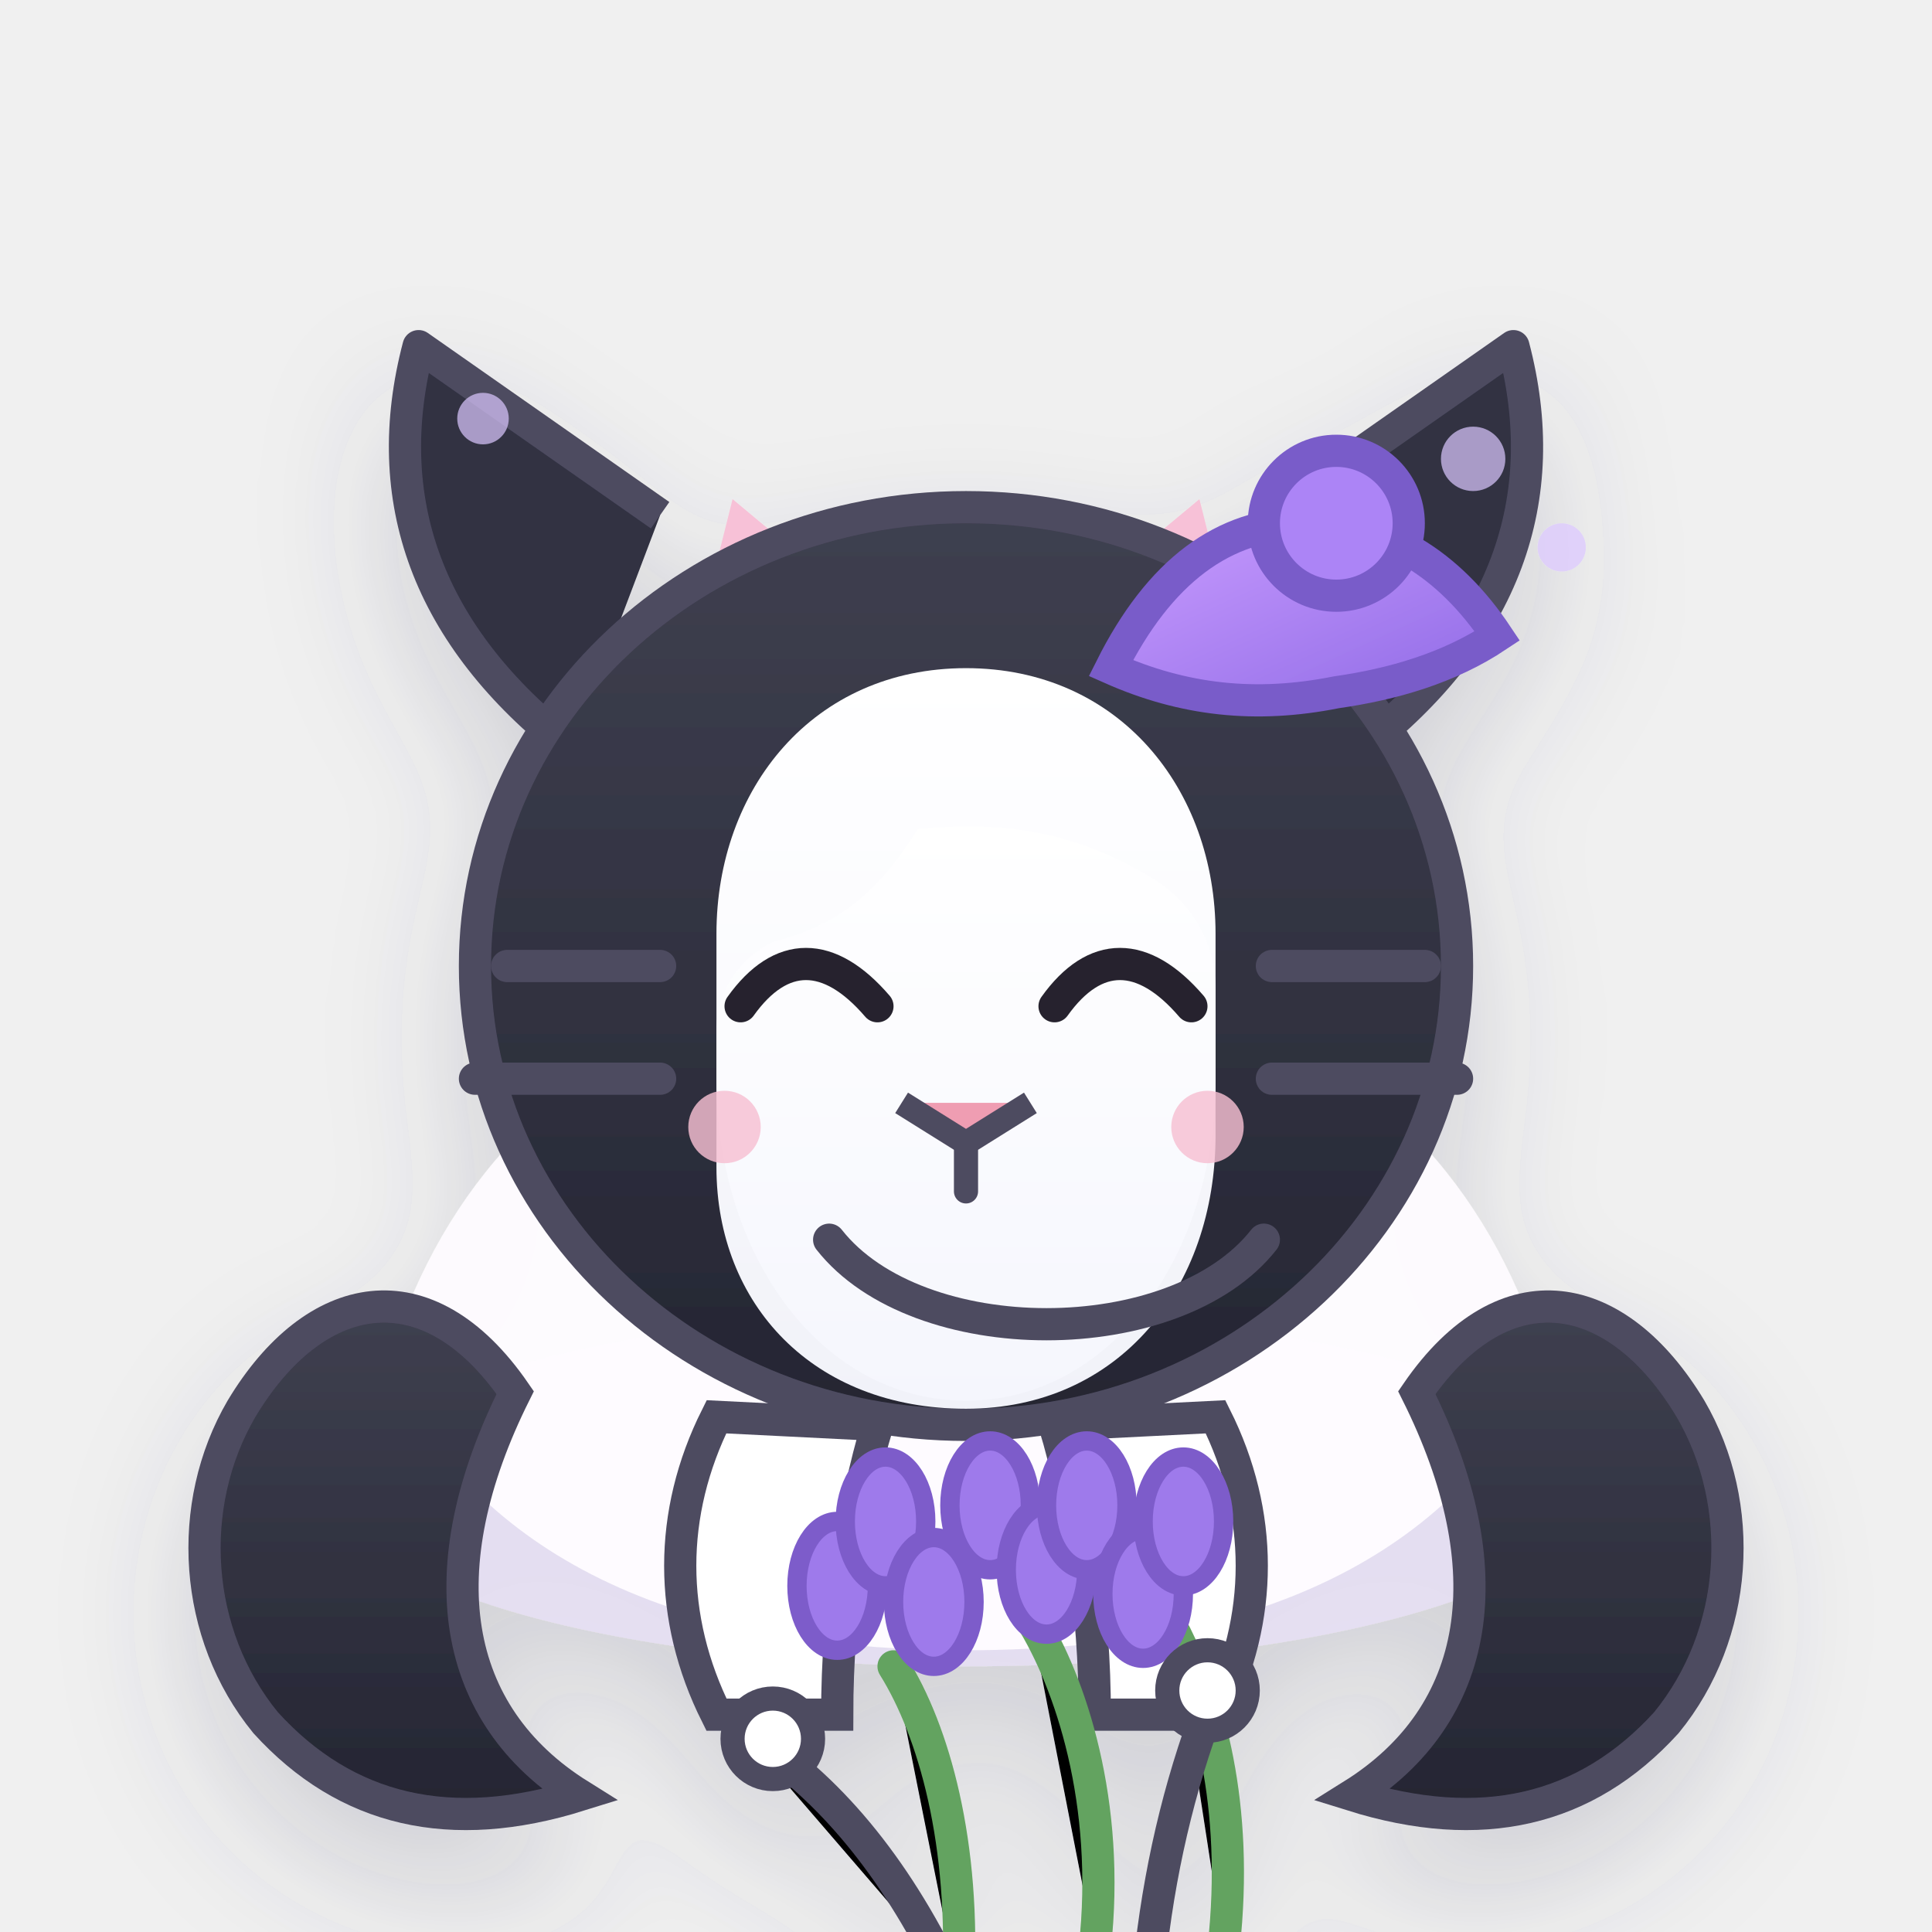
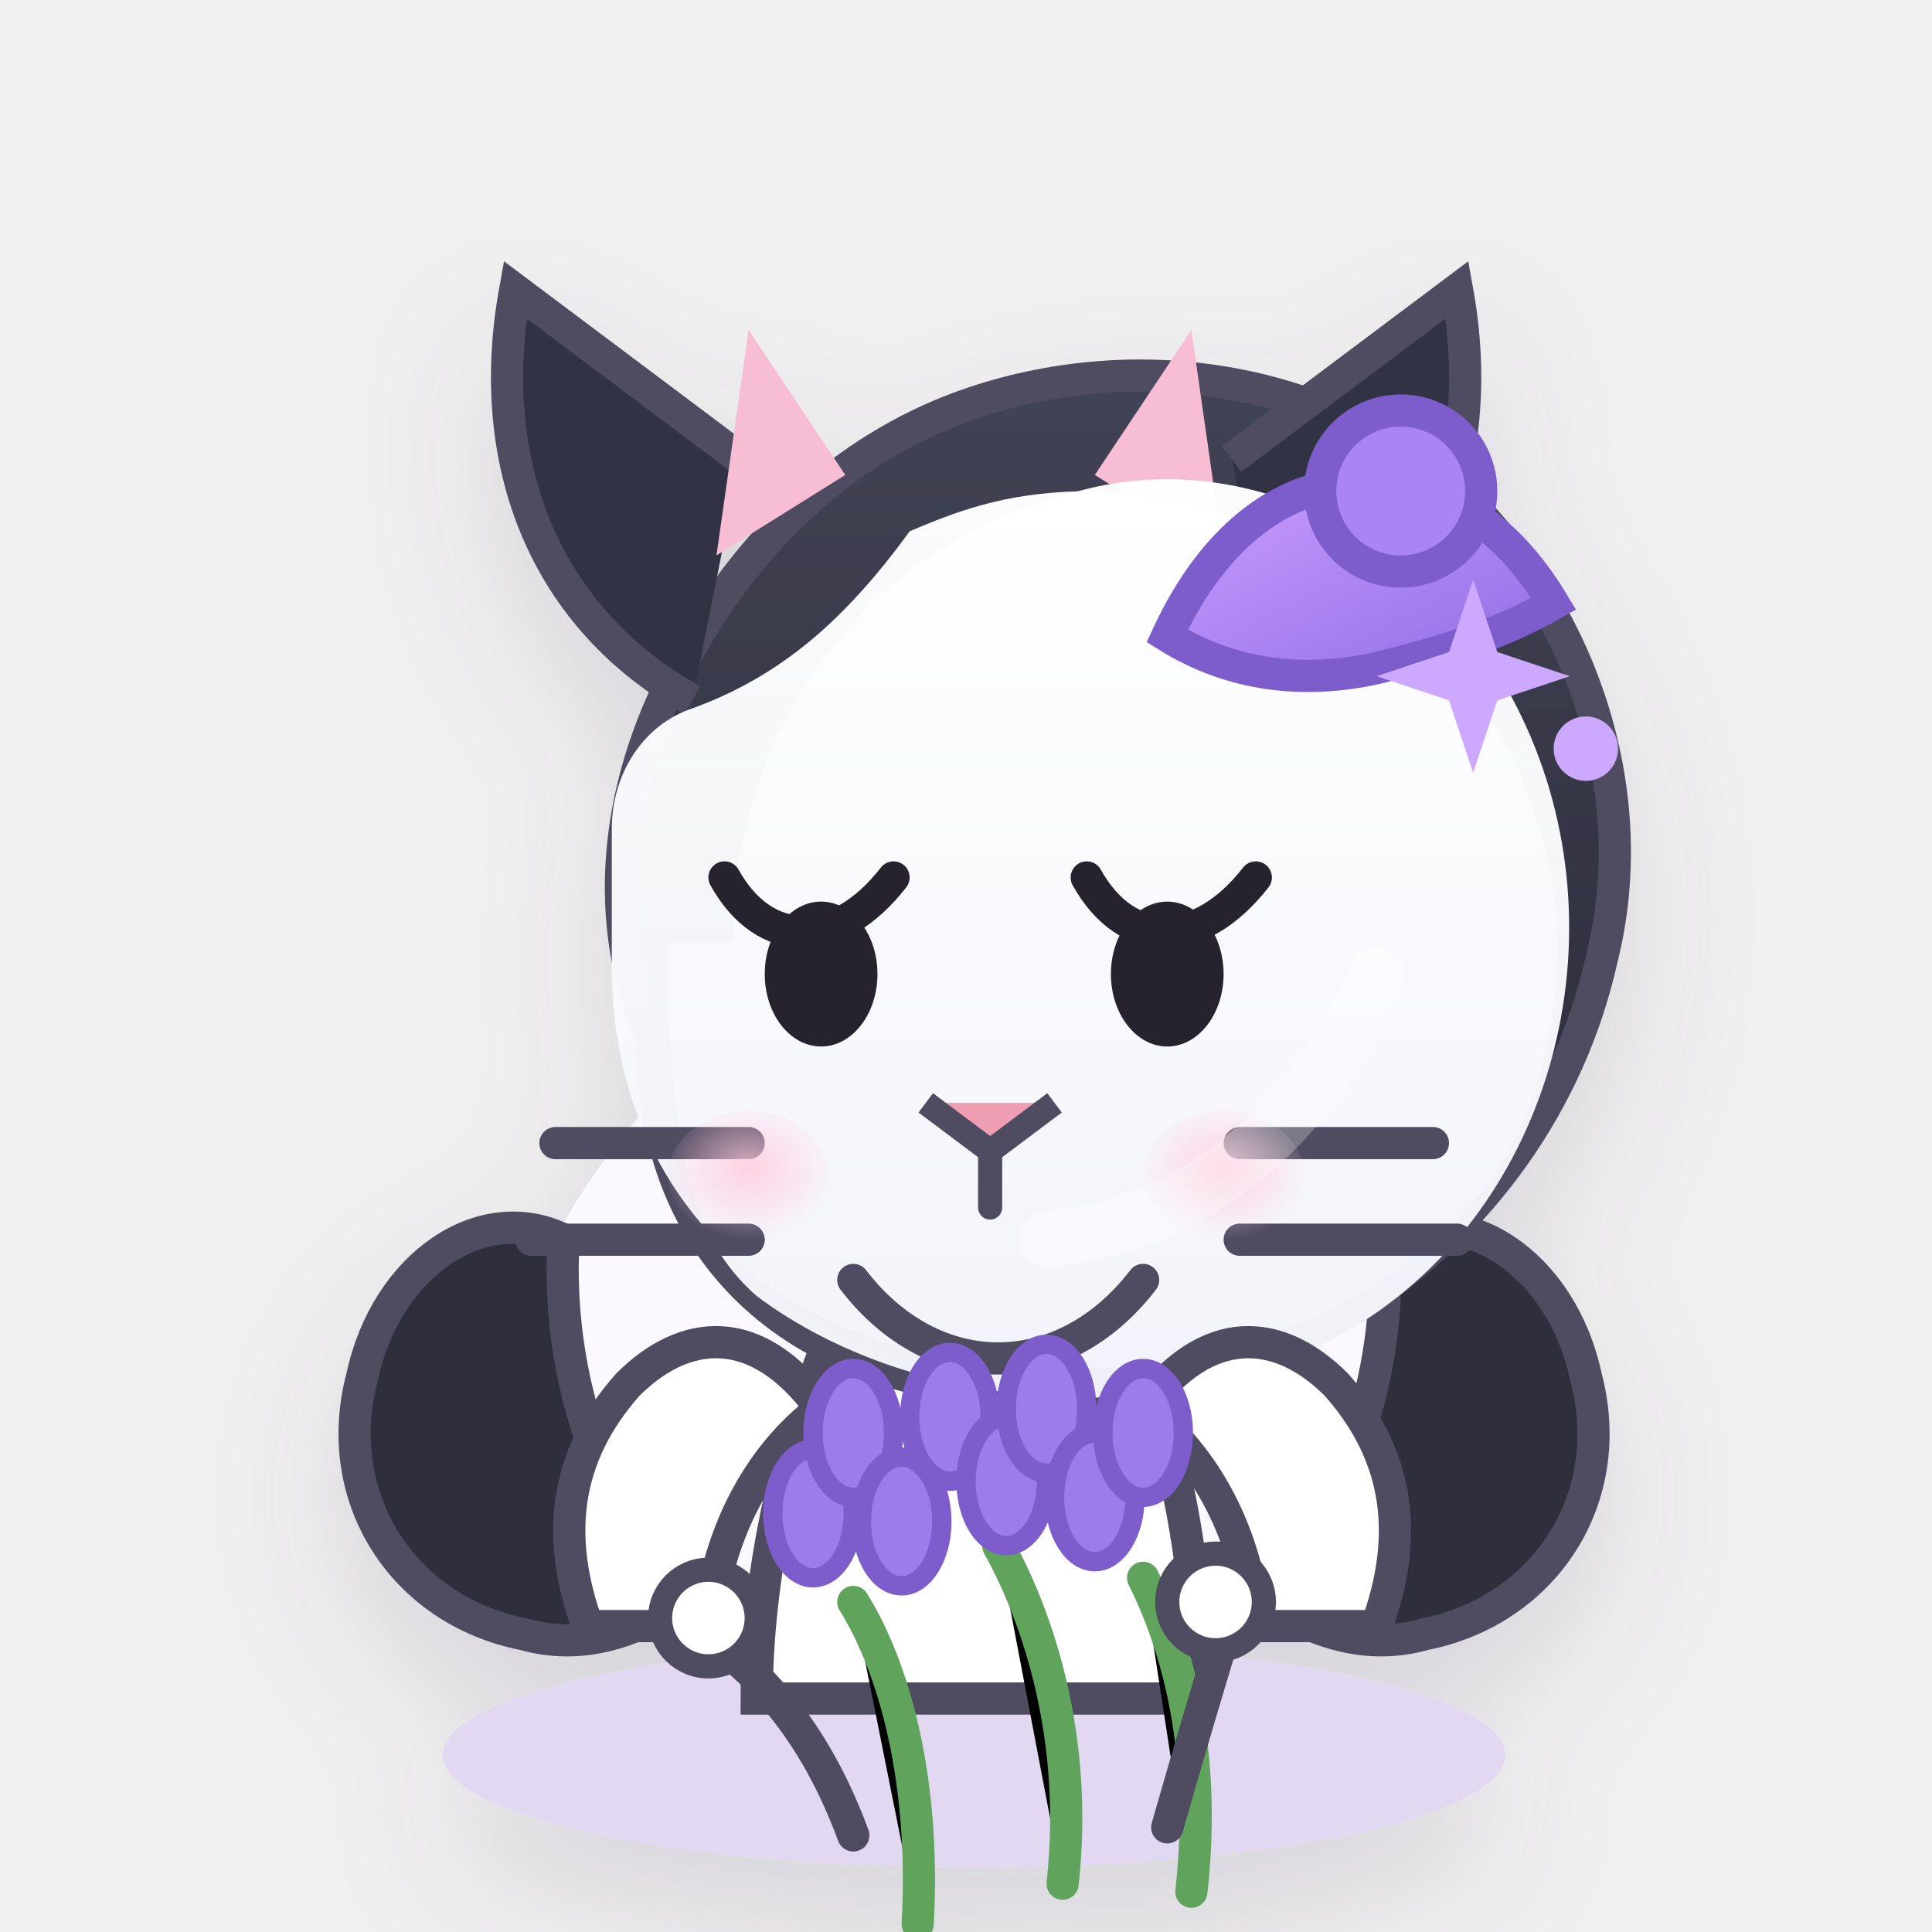
<svg xmlns="http://www.w3.org/2000/svg" viewBox="0 0 240 240" role="img" aria-label="라벤더냥">
  <defs>
-     <linearGradient id="black" x1="0" y1="0" x2="0" y2="1">
-       <stop offset="0" stop-color="#3f4050" />
-       <stop offset="1" stop-color="#242532" />
+     <linearGradient id="lv-dark" x1="0" y1="0" x2="0" y2="1">
+       <stop offset="0" stop-color="#424355" />
+       <stop offset="1" stop-color="#252633" />
    </linearGradient>
-     <linearGradient id="white" x1="0" y1="0" x2="0" y2="1">
+     <linearGradient id="lv-cream" x1="0" y1="0" x2="0" y2="1">
      <stop offset="0" stop-color="#ffffff" />
-       <stop offset="1" stop-color="#f5f6fd" />
+       <stop offset="1" stop-color="#f3f4fb" />
    </linearGradient>
-     <linearGradient id="lav" x1="0" y1="0" x2="1" y2="1">
-       <stop offset="0" stop-color="#c99cff" />
-       <stop offset="1" stop-color="#8f6ae6" />
+     <linearGradient id="lv-lav" x1="0" y1="0" x2="1" y2="1">
+       <stop offset="0" stop-color="#cb9eff" />
+       <stop offset="1" stop-color="#8d6ce5" />
    </linearGradient>
-     <filter id="shadow" x="-20%" y="-20%" width="140%" height="140%">
-       <feDropShadow dx="0" dy="8" stdDeviation="8" flood-color="#51446b" flood-opacity=".18" />
+     <radialGradient id="lv-blush" cx="50%" cy="45%" r="55%">
+       <stop offset="0" stop-color="#ffc9dd" />
+       <stop offset="1" stop-color="#ffc9dd" stop-opacity="0" />
+     </radialGradient>
+     <filter id="lv-shadow" x="-20%" y="-20%" width="140%" height="140%">
+       <feDropShadow dx="0" dy="8" stdDeviation="8" flood-color="#5a4a73" flood-opacity=".16" />
    </filter>
  </defs>
-   <g filter="url(#shadow)">
-     <g transform="translate(120 120)">
-       <ellipse cx="0" cy="65" rx="78" ry="22" fill="#e6ddf5" opacity=".75" />
-       <path d="M-72 50c6-21 20-37 40-44h64c20 7 34 23 40 44-10 20-31 35-72 35s-62-15-72-35z" fill="#fefcff" opacity=".96" />
-       <path d="M-56 53c-11 22-8 40 8 50-16 5-29 2-39-9-9-11-10-27-3-39 9-15 23-18 34-2z" fill="url(#black)" stroke="#4e4b61" stroke-width="4" />
-       <path d="M56 53c11 22 8 40-8 50 16 5 29 2 39-9 9-11 10-27 3-39-9-15-23-18-34-2z" fill="url(#black)" stroke="#4e4b61" stroke-width="4" />
-       <path d="M-49-27c-18-14-24-31-19-50l30 21" fill="#313243" stroke="#4e4b61" stroke-width="4" stroke-linejoin="round" />
-       <path d="M49-27c18-14 24-31 19-50L38-56" fill="#313243" stroke="#4e4b61" stroke-width="4" stroke-linejoin="round" />
-       <path d="M-29-58-17-48-35-34" fill="#f7c1d7" />
-       <path d="M29-58 17-48 35-34" fill="#f7c1d7" />
-       <ellipse cx="0" cy="0" rx="61" ry="57" fill="url(#black)" stroke="#4e4b61" stroke-width="4" />
-       <path d="M-31-4c0-18 12-33 31-33s31 15 31 33v18c0 22-13 40-31 40S-31 36-31 14z" fill="url(#white)" />
-       <path d="M-6-17c-5 8-10 12-18 14-4 2-7 6-7 11v17c0 17 12 30 31 30s31-15 31-34V3c0-6-3-11-8-14-10-6-19-7-29-6z" fill="url(#white)" opacity=".98" />
-       <path d="M-28 5c5-7 11-7 17 0" fill="none" stroke="#25242d" stroke-width="4" stroke-linecap="round" />
-       <path d="M11 5c5-7 11-7 17 0" fill="none" stroke="#25242d" stroke-width="4" stroke-linecap="round" />
-       <path d="M-8 17 0 22 8 17" fill="#ef9db2" stroke="#4e4b61" stroke-width="3" />
-       <path d="M0 22v6" stroke="#4e4b61" stroke-width="3" stroke-linecap="round" />
-       <path d="M-17 34c11 14 43 14 54 0" fill="none" stroke="#4e4b61" stroke-width="4" stroke-linecap="round" />
-       <path d="M-38 0h-19M-38 14h-23M38 0h19M38 14h23" stroke="#4e4b61" stroke-width="4" stroke-linecap="round" />
-       <circle cx="-30" cy="20" r="4.5" fill="#f7bfd2" opacity=".82" />
-       <circle cx="30" cy="20" r="4.5" fill="#f7bfd2" opacity=".82" />
-       <g transform="translate(34 -45)">
-         <path d="M-16 8c6-12 14-18 24-18 10 0 18 5 24 14-6 4-13 6-20 7-10 2-19 1-28-3z" fill="url(#lav)" stroke="#795bc9" stroke-width="4" />
-         <circle cx="12" cy="-10" r="9" fill="#ac84f6" stroke="#795bc9" stroke-width="4" />
+   <g filter="url(#lv-shadow)">
+     <ellipse cx="121" cy="218" rx="66" ry="14" fill="#e3d8f2" />
+     <path d="M61 176c6-28 24-48 46-57h32c22 9 40 29 46 57-12 19-34 31-62 31s-50-12-62-31z" fill="#fbf8ff" />
+     <path d="M70 154c-10-5-22 3-25 17-4 15 5 29 20 32 7 2 14 0 21-5-11-9-17-27-16-44z" fill="#2d2e3d" stroke="#4f4c61" stroke-width="4" />
+     <path d="M172 154c10-5 22 3 25 17 4 15-5 29-20 32-7 2-14 0-21-5 11-9 17-27 16-44z" fill="#2d2e3d" stroke="#4f4c61" stroke-width="4" />
+     <path d="M104 164c-6 14-10 31-10 47h55c0-16-3-32-9-47z" fill="#ffffff" stroke="#4f4c61" stroke-width="4" />
+     <path d="M81 129c-7-16-4-34 5-49 8-14 20-25 35-30 21-7 45-3 61 12 15 15 22 37 17 57-4 18-15 33-30 43-13 8-27 12-42 11-27-1-46-16-46-44z" fill="url(#lv-dark)" stroke="#4f4c61" stroke-width="4" />
+     <path d="M86 87c-18-10-26-29-22-51l28 21" fill="#323345" stroke="#4f4c61" stroke-width="4" />
+     <path d="M159 87c18-10 26-29 22-51l-28 21" fill="#323345" stroke="#4f4c61" stroke-width="4" />
+     <path d="M93 41l12 18-16 10" fill="#f7bdd4" />
+     <path d="M148 41l-12 18 16 10" fill="#f7bdd4" />
+     <path d="M91 117c0-28 18-50 43-56 22-6 45 7 55 28 13 27 4 61-21 76-21 13-54 11-74-4-8-7-11-18-11-44z" fill="url(#lv-cream)" opacity=".98" />
+     <path d="M113 66c-8 11-16 18-27 22-6 2-10 8-10 15v17c0 18 8 33 23 42 23 13 58 10 78-7 13-10 18-27 16-44-2-14-9-26-18-34-11-10-24-15-39-16-10 0-16 2-23 5z" fill="url(#lv-cream)" opacity=".98" />
+     <ellipse cx="102" cy="121" rx="7" ry="9" fill="#25242d" />
+     <ellipse cx="145" cy="121" rx="7" ry="9" fill="#25242d" />
+     <path d="M90 109c5 9 14 9 21 0M135 109c5 9 14 9 21 0" fill="none" stroke="#25242d" stroke-width="4" stroke-linecap="round" />
+     <path d="M93 142h-24M93 154H66M154 142h24M154 154h27" stroke="#4f4c61" stroke-width="4" stroke-linecap="round" />
+     <path d="M115 137l8 6 8-6" fill="#ef9db2" stroke="#4f4c61" stroke-width="3" />
+     <path d="M123 143v7" stroke="#4f4c61" stroke-width="3" stroke-linecap="round" />
+     <path d="M106 159c10 13 26 13 36 0" fill="none" stroke="#4f4c61" stroke-width="4" stroke-linecap="round" />
+     <ellipse cx="93" cy="146" rx="10" ry="8" fill="url(#lv-blush)" opacity=".8" />
+     <ellipse cx="152" cy="146" rx="10" ry="8" fill="url(#lv-blush)" opacity=".8" />
+     <path d="M130 154c20-2 34-16 41-33" fill="none" stroke="#ffffff" stroke-width="7" opacity=".25" stroke-linecap="round" />
+     <g transform="translate(161 70)">
+       <path d="M-16 9c6-13 15-19 24-19 10 0 18 5 24 15-7 4-14 6-22 8-9 2-18 1-26-4z" fill="url(#lv-lav)" stroke="#7b5dcb" stroke-width="4" />
+       <circle cx="13" cy="-9" r="10" fill="#ab84f4" stroke="#7b5dcb" stroke-width="4" />
+     </g>
+     <path d="M102 175c-8 6-13 16-14 27H73c-4-11-3-21 5-30 7-7 16-8 24 3z" fill="#fff" stroke="#4f4c61" stroke-width="4" />
+     <path d="M142 175c8 6 13 16 14 27h15c4-11 3-21-5-30-7-7-16-8-24 3z" fill="#fff" stroke="#4f4c61" stroke-width="4" />
+     <g transform="translate(122 191)">
+       <path d="M-16 8c5 8 9 22 8 40" stroke="#61a35d" stroke-width="4" stroke-linecap="round" />
+       <path d="M2 1c5 9 10 24 8 42" stroke="#61a35d" stroke-width="4" stroke-linecap="round" />
+       <path d="M20 5c4 8 8 21 6 39" stroke="#61a35d" stroke-width="4" stroke-linecap="round" />
+       <g fill="#9b7bea" stroke="#7d5ccb" stroke-width="2.4">
+         <ellipse cx="-21" cy="-3" rx="5" ry="8" />
+         <ellipse cx="-16" cy="-13" rx="5" ry="8" />
+         <ellipse cx="-10" cy="-2" rx="5" ry="8" />
+         <ellipse cx="-4" cy="-15" rx="5" ry="8" />
+         <ellipse cx="3" cy="-7" rx="5" ry="8" />
+         <ellipse cx="8" cy="-16" rx="5" ry="8" />
+         <ellipse cx="14" cy="-5" rx="5" ry="8" />
+         <ellipse cx="20" cy="-13" rx="5" ry="8" />
      </g>
-       <path d="M-31 56c-6 12-6 25 0 37h15c0-13 2-26 5-36z" fill="#fff" stroke="#4e4b61" stroke-width="4" />
-       <path d="M31 56c6 12 6 25 0 37H16c0-13-2-26-5-36z" fill="#fff" stroke="#4e4b61" stroke-width="4" />
-       <g transform="translate(10 87)">
-         <path d="M-19 0c5 8 9 22 8 40" stroke="#63a360" stroke-width="4" stroke-linecap="round" />
-         <path d="M-2-6c5 8 10 23 8 41" stroke="#63a360" stroke-width="4" stroke-linecap="round" />
-         <path d="M16-4c4 8 8 21 6 39" stroke="#63a360" stroke-width="4" stroke-linecap="round" />
-         <g fill="#9e7aeb" stroke="#7d5cca" stroke-width="2.4">
-           <ellipse cx="-26" cy="-10" rx="5" ry="8" />
-           <ellipse cx="-20" cy="-18" rx="5" ry="8" />
-           <ellipse cx="-14" cy="-8" rx="5" ry="8" />
-           <ellipse cx="-7" cy="-20" rx="5" ry="8" />
-           <ellipse cx="0" cy="-12" rx="5" ry="8" />
-           <ellipse cx="5" cy="-20" rx="5" ry="8" />
-           <ellipse cx="12" cy="-9" rx="5" ry="8" />
-           <ellipse cx="17" cy="-18" rx="5" ry="8" />
-         </g>
-         <path d="M-38 8q15 9 25 29M21 3q-6 15-8 32" stroke="#4e4b61" stroke-width="4" stroke-linecap="round" />
-         <circle cx="-34" cy="9" r="5" fill="#fff" stroke="#4e4b61" stroke-width="3" />
-         <circle cx="20" cy="3" r="5" fill="#fff" stroke="#4e4b61" stroke-width="3" />
-       </g>
-       <g fill="#dbc8ff" opacity=".7">
-         <circle cx="63" cy="-63" r="4" />
-         <circle cx="74" cy="-52" r="3" />
-         <circle cx="-60" cy="-68" r="3.2" />
-       </g>
+       <path d="M-38 10q15 8 22 27M31 9q-4 13-8 27" fill="none" stroke="#4f4c61" stroke-width="4" stroke-linecap="round" />
+       <circle cx="-34" cy="10" r="6" fill="#fff" stroke="#4f4c61" stroke-width="3" />
+       <circle cx="29" cy="8" r="6" fill="#fff" stroke="#4f4c61" stroke-width="3" />
+     </g>
+     <g fill="#cda8ff">
+       <path d="M183 72l3 9 9 3-9 3-3 9-3-9-9-3 9-3z" />
+       <circle cx="197" cy="93" r="4" />
    </g>
  </g>
</svg>
